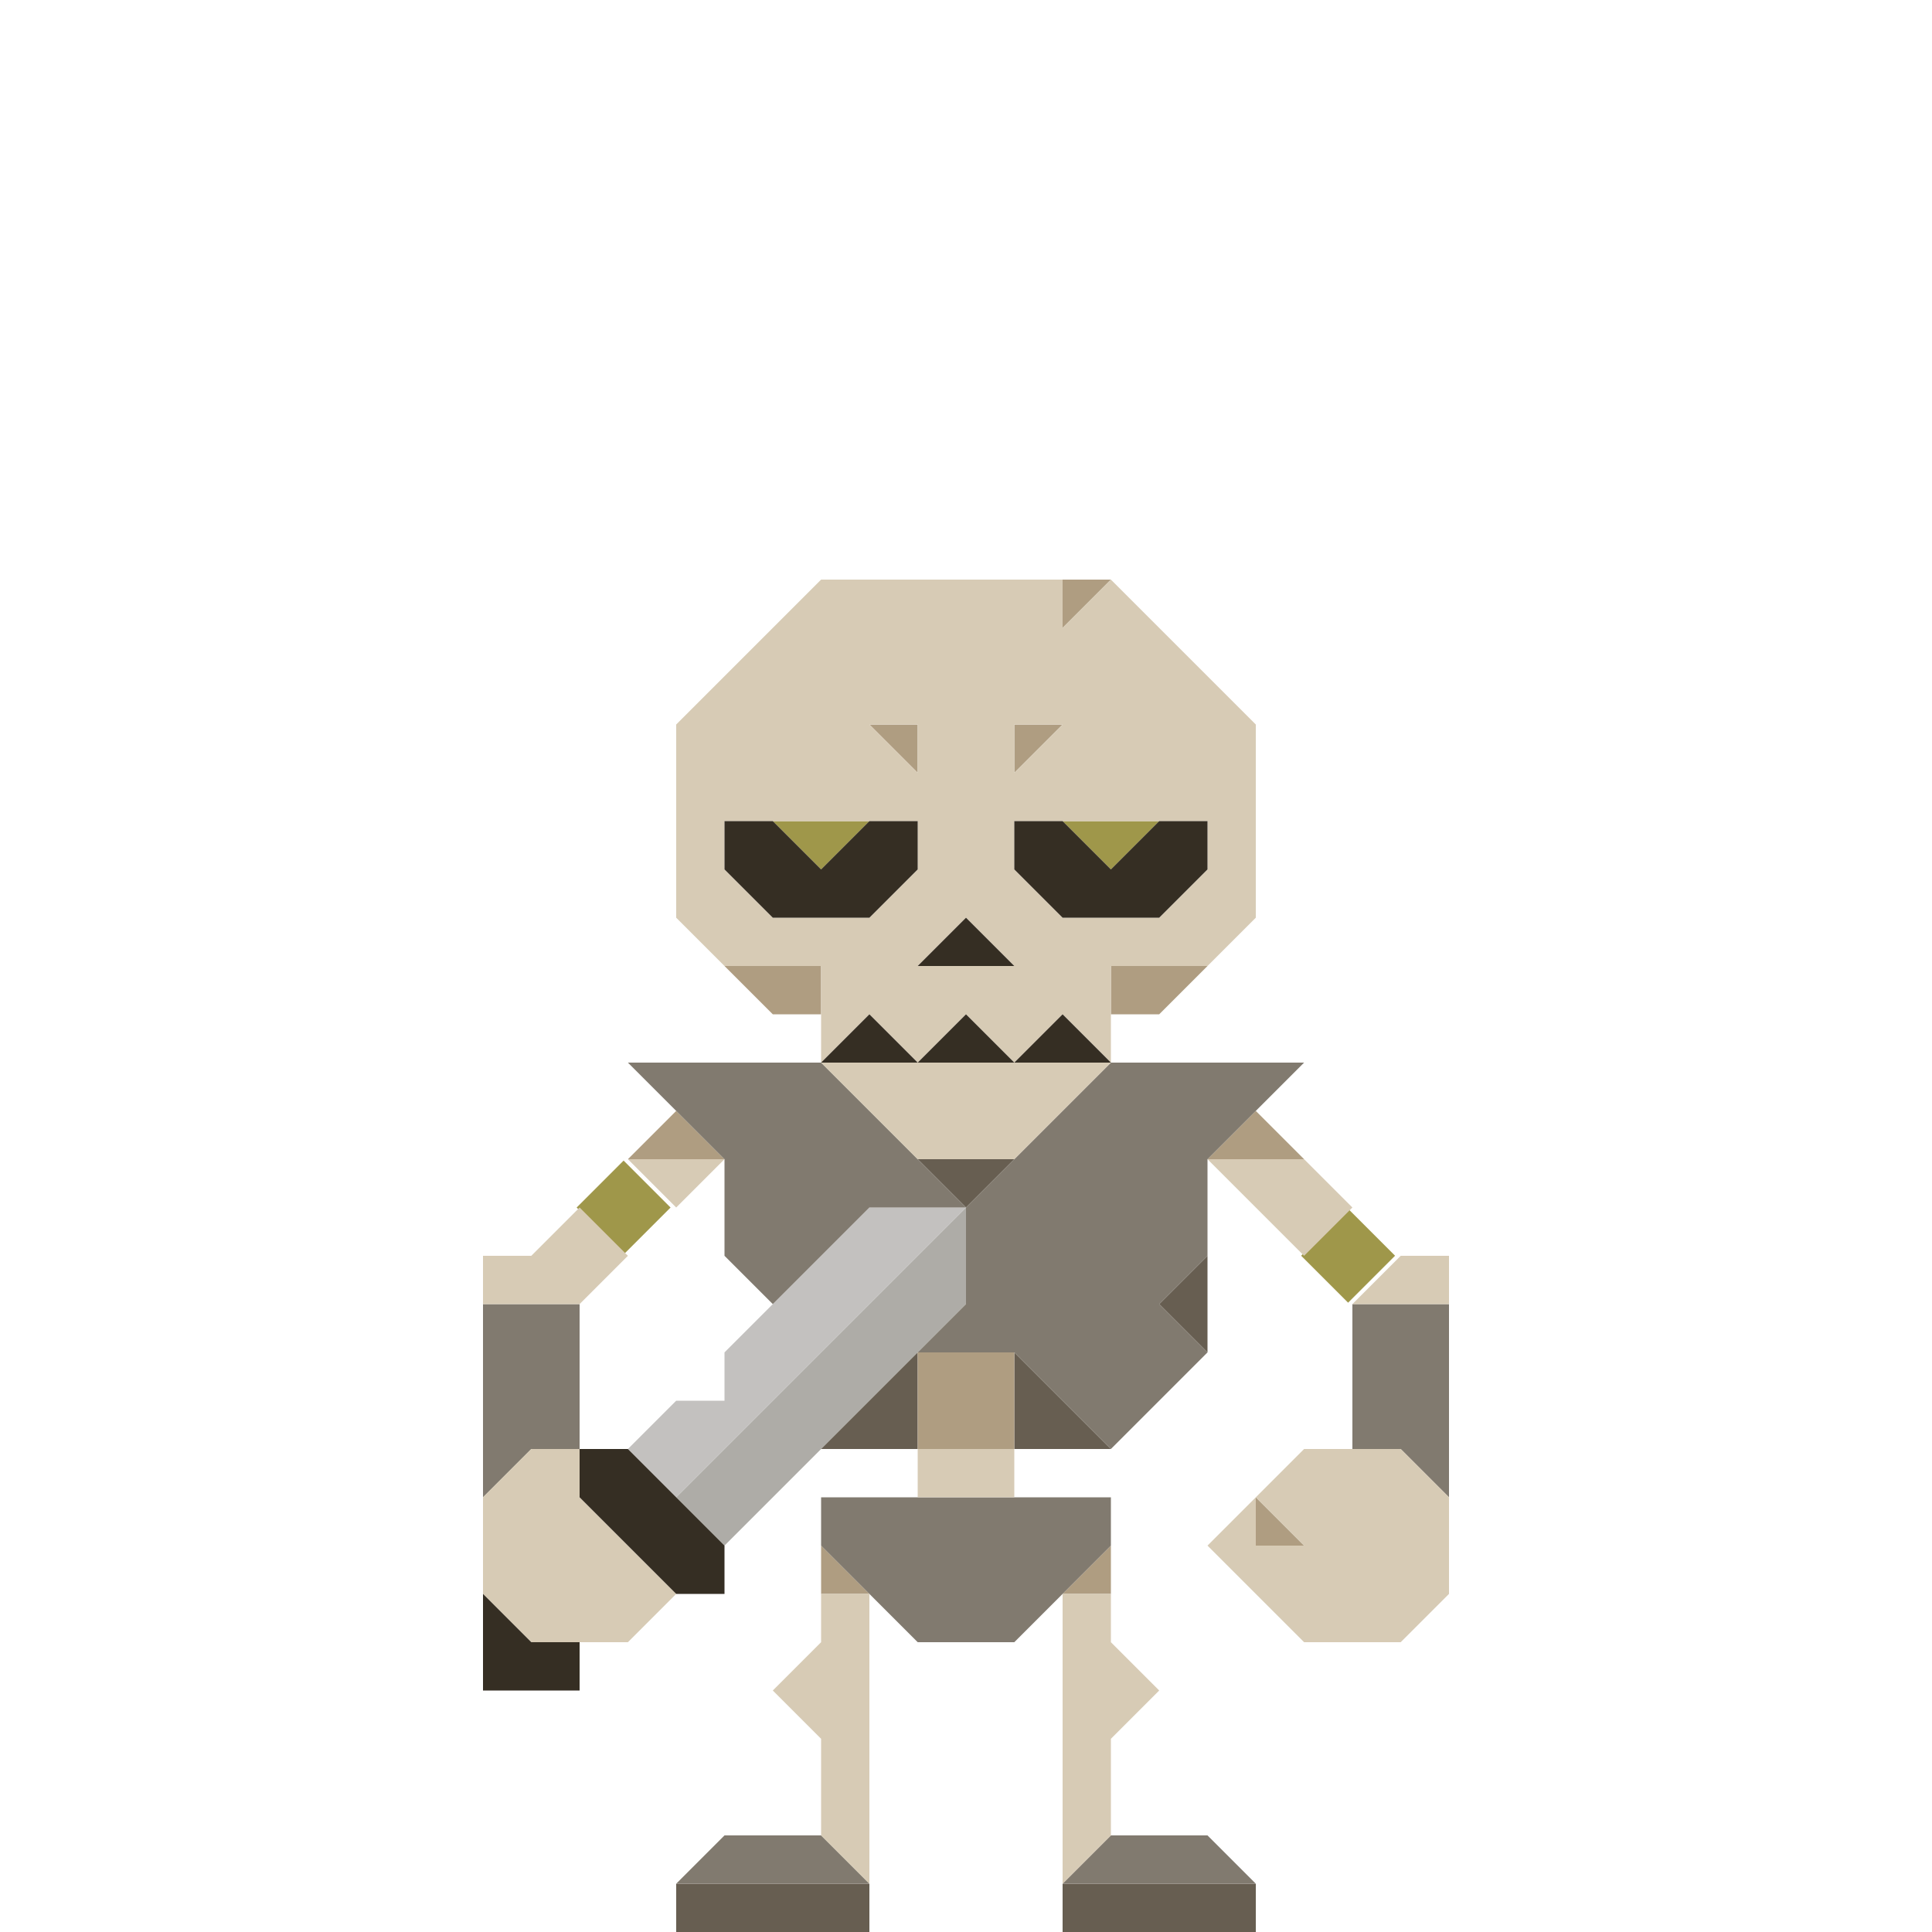
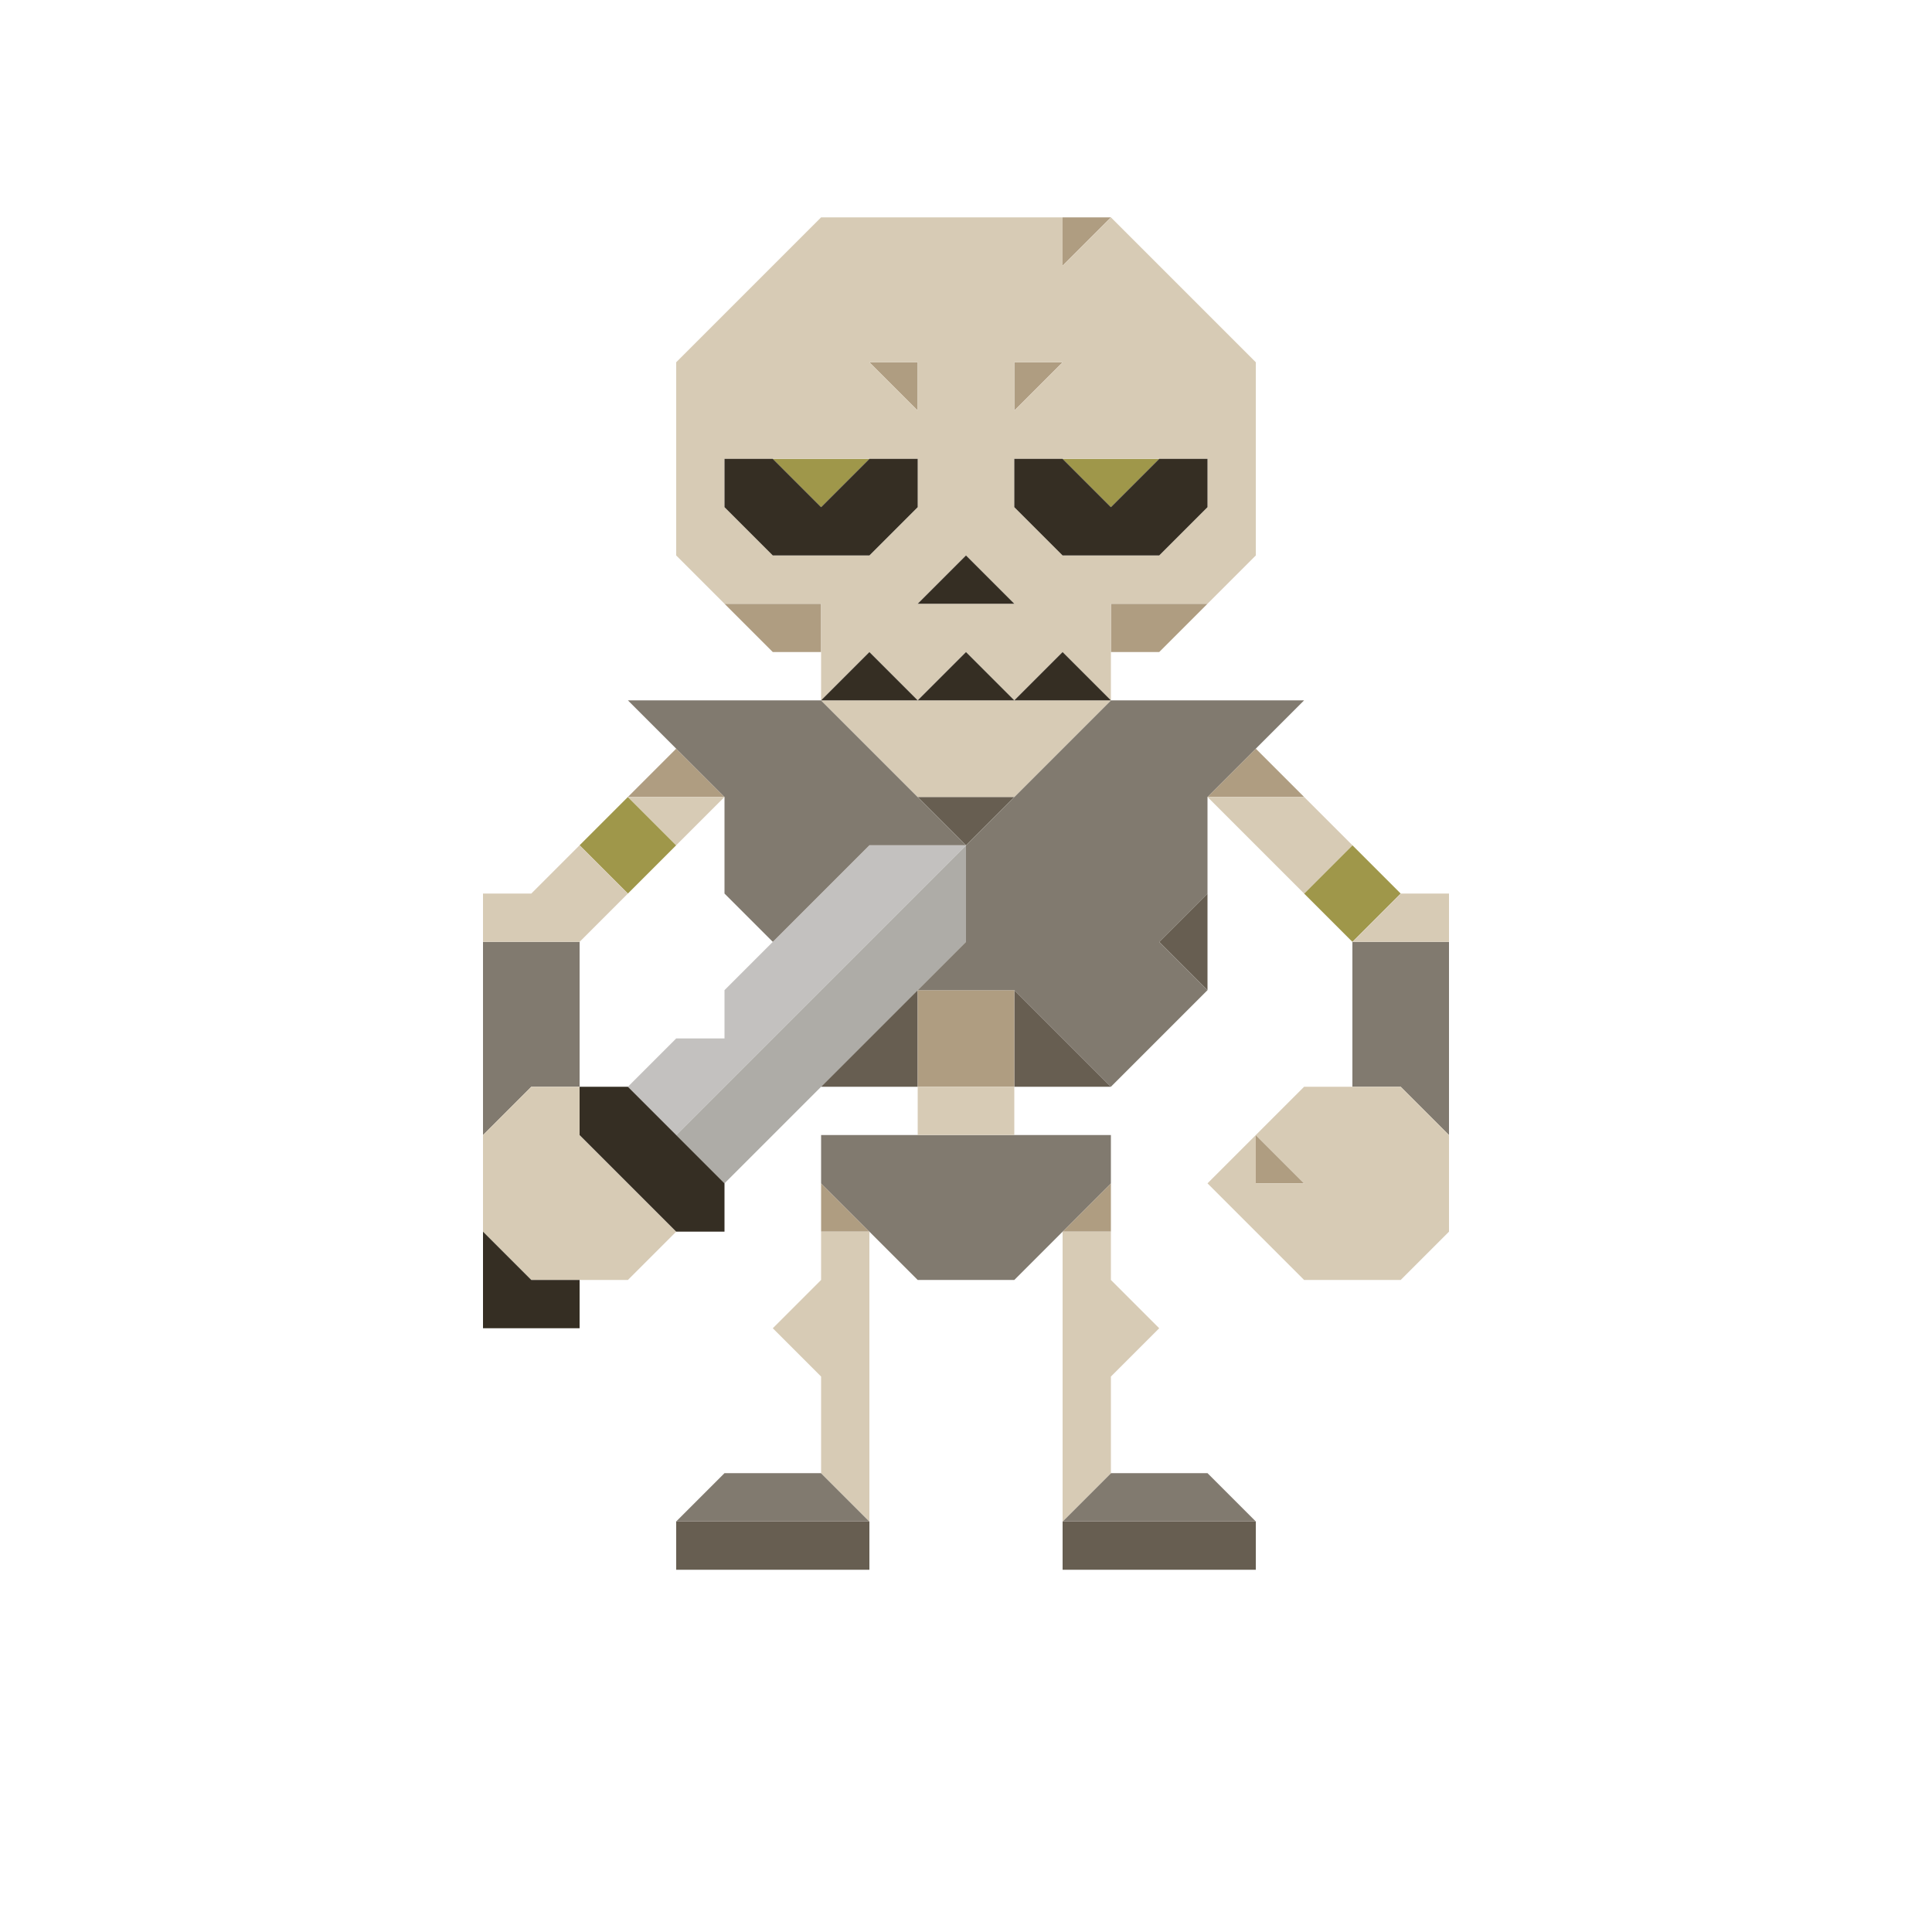
<svg xmlns="http://www.w3.org/2000/svg" enable-background="new 0 0 32 32" viewBox="0 0 32 32">
-   <path d="m15.2 20.8c-1.3 1.3-2.7 2.7-4 4l.8.8 4-4c0-.4 0-1.2 0-1.6z" fill="#aeaca7" />
-   <g fill="#675e51">
-     <path d="m20 31.2c-.7 0-1.7 0-2.4 0v.8h3.2v-.8z" />
-     <path d="m20 21.6v-.8l-.8.8.8.8z" />
-     <path d="m18.4 24c-.4-.4-1.2-1.2-1.6-1.6v1.6z" />
-     <path d="m16 19.2h-.8l.8.8.8-.8z" />
-     <path d="m13.6 24h1.6c0-.4 0-1.2 0-1.6-.4.4-1.2 1.2-1.6 1.6z" />
-     <path d="m12.8 31.2c-.4 0-1.2 0-1.6 0v.8h3.2v-.8c-.4 0-1.2 0-1.6 0z" />
+   <path d="m15.2 14.8c-1.3 1.3-2.7 2.7-4 4l.8.8 4-4c0-.4 0-1.2 0-1.6z" fill="#aeaca7" />
+   <path d="m20 25.2c-.7 0-1.7 0-2.4 0v.8h3.2v-.8z" fill="#675e51" />
+   <path d="m20 15.6v-.8l-.8.8.8.8z" fill="#675e51" />
+   <path d="m18.4 18c-.4-.4-1.2-1.2-1.6-1.6v1.6z" fill="#675e51" />
+   <path d="m16 13.2h-.8l.8.8.8-.8z" fill="#675e51" />
+   <path d="m13.6 18h1.6c0-.4 0-1.2 0-1.6-.4.4-1.2 1.2-1.6 1.6z" fill="#675e51" />
+   <path d="m12.8 25.2c-.4 0-1.2 0-1.6 0v.8h3.2v-.8c-.4 0-1.2 0-1.6 0z" fill="#675e51" />
+   <path d="m15.2 14h-.8c-.7.7-1.7 1.7-2.4 2.4v.8h-.8l-.8.8.8.8c1.6-1.6 3.2-3.2 4.8-4.8z" fill="#c3c1bf" />
+   <g fill="#af9d81">
+     <path d="m21.6 13.2-.8-.8-.8.8z" />
+     <path d="m20.8 19.6h.8l-.8-.8z" />
+     <path d="m19.2 10h-.8v.8h.8l.8-.8z" />
+     <path d="m17.6 3.6v.8l.8-.8z" />
+     <path d="m18.4 20.4v-.8l-.8.8z" />
+     <path d="m16.8 6v.8l.8-.8z" />
+     <path d="m15.2 16.4v1.6h1.6c0-.4 0-1.2 0-1.6-.4 0-1.2 0-1.6 0z" />
+     <path d="m15.2 6h-.8l.8.8z" />
+     <path d="m13.6 20.4h.8l-.8-.8z" />
+     <path d="m13.6 10c-.4 0-1.2 0-1.6 0l.8.8h.8z" />
+     <path d="m10.4 13.2h1.6l-.8-.8z" />
  </g>
-   <path d="m15.2 20h-.8c-.7.7-1.7 1.7-2.4 2.4v.8h-.8l-.8.8.8.8c1.6-1.6 3.2-3.2 4.8-4.8z" fill="#c3c1bf" />
-   <g fill="#af9d81">
-     <path d="m21.6 19.2-.8-.8-.8.8z" />
-     <path d="m20.8 25.6h.8l-.8-.8z" />
-     <path d="m19.2 16h-.8v.8h.8l.8-.8z" />
-     <path d="m17.6 9.6v.8l.8-.8z" />
-     <path d="m18.4 26.4v-.8l-.8.8z" />
-     <path d="m16.8 12v.8l.8-.8z" />
-     <path d="m15.2 22.4v1.6h1.6c0-.4 0-1.2 0-1.6-.4 0-1.2 0-1.6 0z" />
-     <path d="m15.2 12h-.8l.8.8z" />
-     <path d="m13.6 26.4h.8l-.8-.8z" />
-     <path d="m13.6 16c-.4 0-1.2 0-1.6 0l.8.8h.8z" />
-     <path d="m10.4 19.2h1.6l-.8-.8z" />
-   </g>
-   <g fill="#9f974a">
-     <path d="m21.8 20.2h1.1v1.1h-1.1z" transform="matrix(.7071 -.7071 .7071 .7071 -8.147 21.9302)" />
-     <path d="m17.6 13.6.8.8.8-.8c-.4 0-1.2 0-1.6 0z" />
-     <path d="m12.8 13.6.8.8.8-.8c-.4 0-1.2 0-1.6 0z" />
-     <path d="m9.8 19.4h1.1v1.1h-1.1z" transform="matrix(.7071 -.7071 .7071 .7071 -11.0963 13.2126)" />
-   </g>
-   <g fill="#817a6f">
-     <path d="m23.2 21.6h-.8v2.4h.8l.8.8c0-1 0-2.2 0-3.2z" />
-     <path d="m20 17.6c-.4 0-1.2 0-1.6 0-.7.7-1.7 1.7-2.4 2.4v1.6l-.8.8h1.6l1.6 1.6c.4-.4 1.2-1.2 1.6-1.6l-.8-.8.8-.8c0-.4 0-1.2 0-1.6.4-.4 1.2-1.2 1.6-1.6-.4 0-1.2 0-1.6 0z" />
-     <path d="m19.2 30.4h-.8l-.8.8h3.2l-.8-.8z" />
-     <path d="m18.4 25.6v-.8c-1.6 0-3.2 0-4.8 0v.8c.4.4 1.2 1.2 1.6 1.6h1.6z" />
-     <path d="m14.4 18.4-.8-.8c-1 0-2.2 0-3.2 0 .4.4 1.2 1.2 1.6 1.6v1.6l.8.8c.4-.4 1.2-1.2 1.6-1.6h1.6c-.4-.4-1.2-1.2-1.6-1.6z" />
-     <path d="m12.8 30.4h-.8l-.8.8h3.2l-.8-.8z" />
-     <path d="m8 21.6v3.2l.8-.8h.8c0-.7 0-1.7 0-2.4-.4 0-1.2 0-1.6 0z" />
-   </g>
-   <g fill="#d7cbb5">
-     <path d="m23.2 20.8-.8.8h1.6v-.8z" />
-     <path d="m22.4 24h-.8l-.8.8.8.8h-.8v-.8l-.8.8 1.6 1.6h1.6l.8-.8c0-.4 0-1.2 0-1.6l-.8-.8z" />
-     <path d="m20 19.2 1.6 1.6.8-.8-.8-.8c-.4 0-1.2 0-1.6 0z" />
-     <path d="m20.8 15.2c0-1 0-2.2 0-3.2-.7-.7-1.7-1.7-2.4-2.4l-.8.8v-.8c-1.3 0-2.7 0-4 0-.7.7-1.7 1.7-2.4 2.4v3.2l.8.8h1.6v1.6l.8-.8.8.8.8-.8.8.8.8-.8.8.8c0-.4 0-1.2 0-1.6h1.6zm-6.4-3.2h.8v.8zm2.4 0h.8l-.8.8zm-3.2 3.2h-.8l-.8-.8v-.8h3.2v.8l-.8.8zm2.4.8h-.8l.8-.8.8.8zm2.4-.8h-.8l-.8-.8v-.8h3.2v.8l-.8.8z" />
-     <path d="m18.4 26.4h-.8v4.8l.8-.8c0-.4 0-1.2 0-1.6l.8-.8-.8-.8z" />
-     <path d="m16.8 17.6c-1 0-2.2 0-3.2 0l1.6 1.6h1.6c.4-.4 1.2-1.2 1.6-1.6-.4 0-1.2 0-1.6 0z" />
-     <path d="m15.2 24v.8h1.6v-.8c-.4 0-1.2 0-1.6 0z" />
-     <path d="m13.6 27.2-.8.8.8.8v1.6l.8.8c0-1.6 0-3.2 0-4.8h-.8z" />
-     <path d="m10.4 19.2.8.8.8-.8c-.4 0-1.2 0-1.6 0z" />
-     <path d="m9.6 24.8v-.8h-.8l-.8.8v1.6l.8.8h1.6l.8-.8c-.4-.4-1.2-1.2-1.6-1.6z" />
-     <path d="m9.6 21.6.8-.8-.8-.8-.8.8h-.8v.8z" />
-   </g>
-   <g fill="#352e23">
-     <path d="m19.2 13.6-.8.8-.8-.8h-.8v.8l.8.8h1.6l.8-.8v-.8z" />
-     <path d="m16.8 17.6h1.6l-.8-.8z" />
-     <path d="m15.2 17.6h1.6l-.8-.8z" />
-     <path d="m16 16h.8l-.8-.8-.8.8z" />
-     <path d="m13.6 17.6h1.6l-.8-.8z" />
-     <path d="m14.4 15.2.8-.8v-.8h-.8l-.8.8-.8-.8h-.8v.8l.8.8z" />
-     <path d="m10.4 24h-.8v.8c.4.4 1.2 1.2 1.6 1.6h.8v-.8c-.4-.4-1.2-1.2-1.6-1.6z" />
-     <path d="m8 26.4v1.6h1.6v-.8h-.8z" />
-   </g>
+   <path d="m21.6 14.8.8-.8.8.8-.8.8z" fill="#9f974a" />
+   <path d="m17.6 7.6.8.8.8-.8c-.4 0-1.2 0-1.6 0z" fill="#9f974a" />
+   <path d="m12.8 7.6.8.8.8-.8c-.4 0-1.2 0-1.6 0z" fill="#9f974a" />
+   <path d="m9.6 14 .8-.8.8.8-.8.8z" fill="#9f974a" />
+   <path d="m23.2 15.6h-.8v2.4h.8l.8.8c0-1 0-2.2 0-3.2z" fill="#817a6f" />
+   <path d="m20 11.6c-.4 0-1.2 0-1.6 0-.7.7-1.7 1.7-2.4 2.4v1.6l-.8.8h1.6l1.6 1.6 1.6-1.6-.8-.8.8-.8c0-.4 0-1.2 0-1.6.4-.4 1.2-1.2 1.6-1.6-.4 0-1.2 0-1.6 0z" fill="#817a6f" />
+   <path d="m19.2 24.4h-.8l-.8.8h3.2l-.8-.8z" fill="#817a6f" />
+   <path d="m18.4 19.6v-.8c-1.6 0-3.2 0-4.8 0v.8c.4.4 1.2 1.2 1.6 1.6h1.6z" fill="#817a6f" />
+   <path d="m14.4 12.4-.8-.8c-1 0-2.2 0-3.2 0l1.6 1.6v1.6l.8.8 1.6-1.6h1.6c-.4-.4-1.2-1.2-1.6-1.6z" fill="#817a6f" />
+   <path d="m12.8 24.4h-.8l-.8.8h3.2l-.8-.8z" fill="#817a6f" />
+   <path d="m8 15.6v3.2l.8-.8h.8c0-.7 0-1.7 0-2.4-.4 0-1.2 0-1.6 0z" fill="#817a6f" />
+   <path d="m23.2 14.8-.8.8h1.6v-.8z" fill="#d7cbb5" />
+   <path d="m22.4 18h-.8l-.8.8.8.8h-.8v-.8l-.8.8 1.6 1.6h1.6l.8-.8c0-.4 0-1.2 0-1.6l-.8-.8z" fill="#d7cbb5" />
+   <path d="m20 13.2 1.6 1.6.8-.8-.8-.8c-.4 0-1.2 0-1.6 0z" fill="#d7cbb5" />
+   <path d="m20.8 9.2c0-1 0-2.2 0-3.2-.7-.7-1.7-1.7-2.4-2.4l-.8.8v-.8c-1.3 0-2.7 0-4 0-.7.7-1.7 1.7-2.4 2.4v3.2l.8.8h1.6v1.6l.8-.8.8.8.8-.8.8.8.8-.8.8.8c0-.4 0-1.2 0-1.6h1.6zm-6.4-3.2h.8v.8zm2.4 0h.8l-.8.8zm-3.2 3.2h-.8l-.8-.8v-.8h3.2v.8l-.8.8zm2.4.8h-.8l.8-.8.8.8zm2.4-.8h-.8l-.8-.8v-.8h3.2v.8l-.8.8z" fill="#d7cbb5" />
+   <path d="m18.4 20.4h-.8v4.8l.8-.8c0-.4 0-1.2 0-1.6l.8-.8-.8-.8z" fill="#d7cbb5" />
+   <path d="m16.8 11.6c-1 0-2.2 0-3.2 0l1.6 1.6h1.6c.4-.4 1.2-1.2 1.6-1.6-.4 0-1.2 0-1.6 0z" fill="#d7cbb5" />
+   <path d="m15.2 18v.8h1.6v-.8c-.4 0-1.2 0-1.6 0z" fill="#d7cbb5" />
+   <path d="m13.6 21.2-.8.8.8.8v1.6l.8.8c0-1.6 0-3.2 0-4.8h-.8z" fill="#d7cbb5" />
+   <path d="m10.4 13.2.8.8.8-.8c-.4 0-1.2 0-1.6 0z" fill="#d7cbb5" />
+   <path d="m9.6 18.8v-.8h-.8l-.8.8v1.6l.8.8h1.6l.8-.8c-.4-.4-1.2-1.2-1.6-1.6z" fill="#d7cbb5" />
+   <path d="m9.6 15.6.8-.8-.8-.8-.8.8h-.8v.8z" fill="#d7cbb5" />
+   <path d="m19.2 7.6-.8.8-.8-.8h-.8v.8l.8.8h1.6l.8-.8v-.8z" fill="#352e23" />
+   <path d="m16.8 11.6h1.6l-.8-.8z" fill="#352e23" />
+   <path d="m15.2 11.6h1.6l-.8-.8z" fill="#352e23" />
+   <path d="m16 10h.8l-.8-.8-.8.8z" fill="#352e23" />
+   <path d="m13.6 11.6h1.6l-.8-.8z" fill="#352e23" />
+   <path d="m14.4 9.2.8-.8v-.8h-.8l-.8.8-.8-.8h-.8v.8l.8.8z" fill="#352e23" />
+   <path d="m10.4 18h-.8v.8c.4.4 1.2 1.2 1.6 1.6h.8v-.8c-.4-.4-1.2-1.2-1.6-1.6z" fill="#352e23" />
+   <path d="m8 20.4v1.6h1.6v-.8h-.8z" fill="#352e23" />
</svg>
